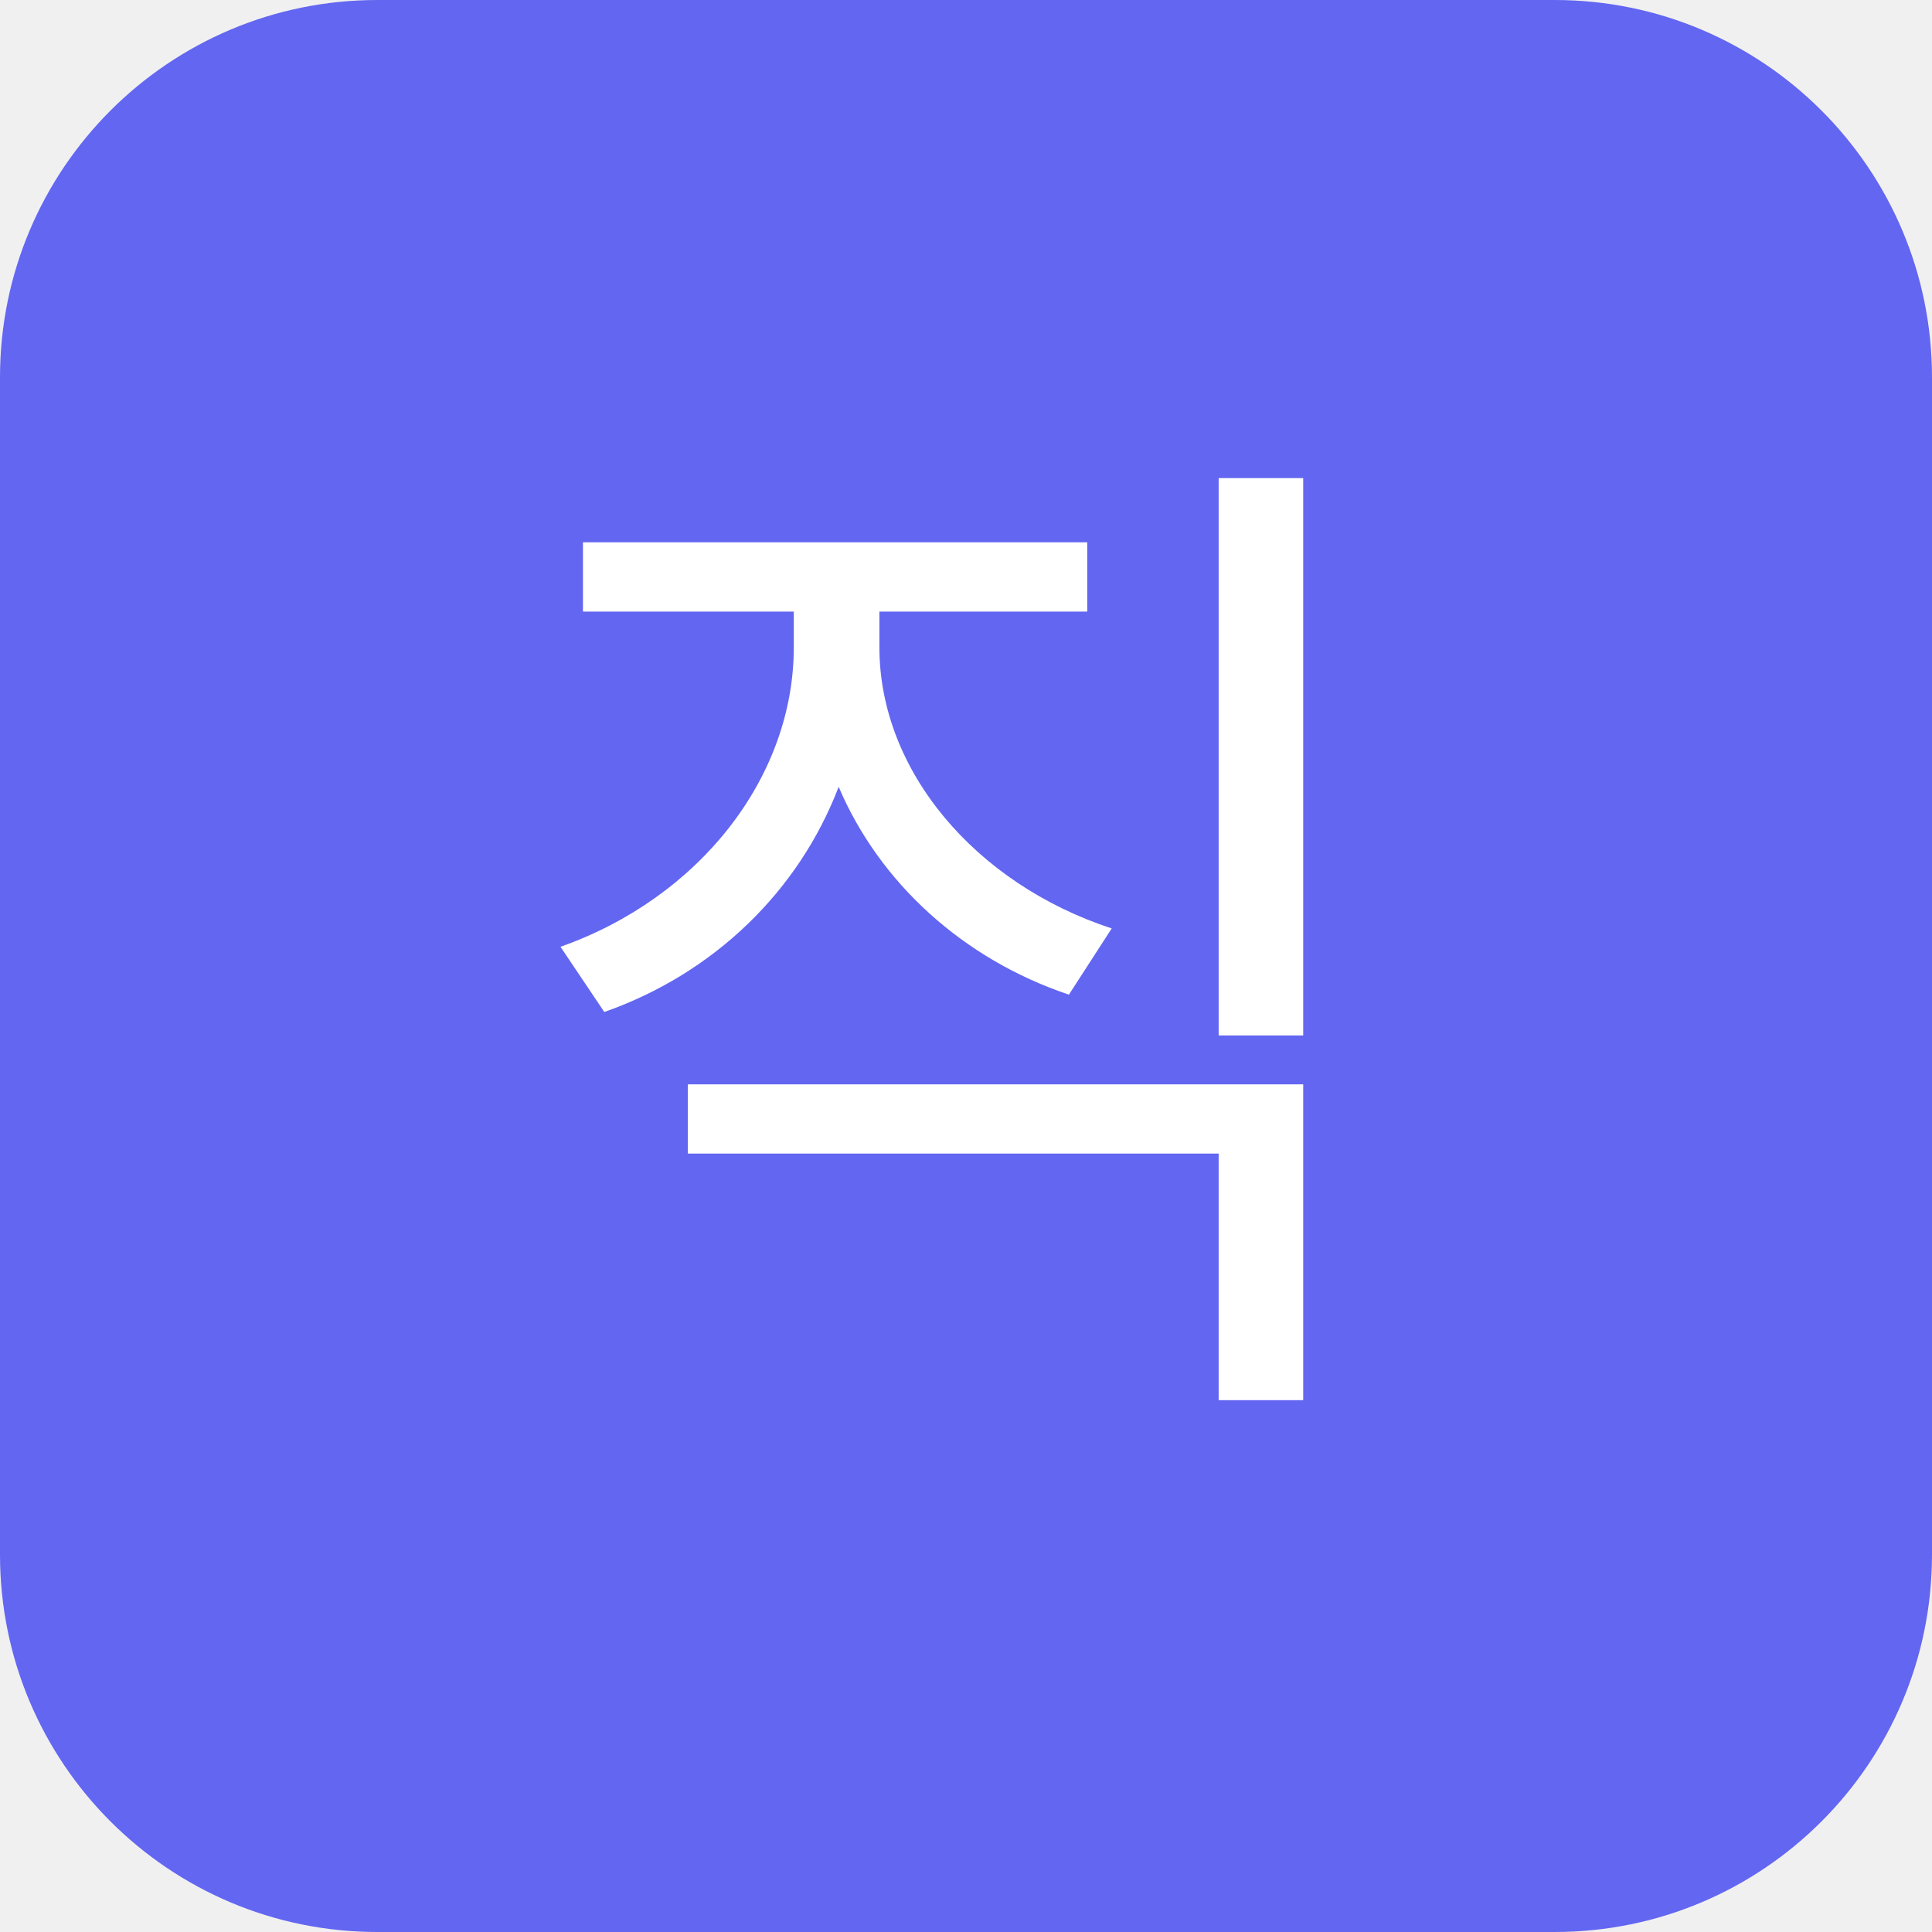
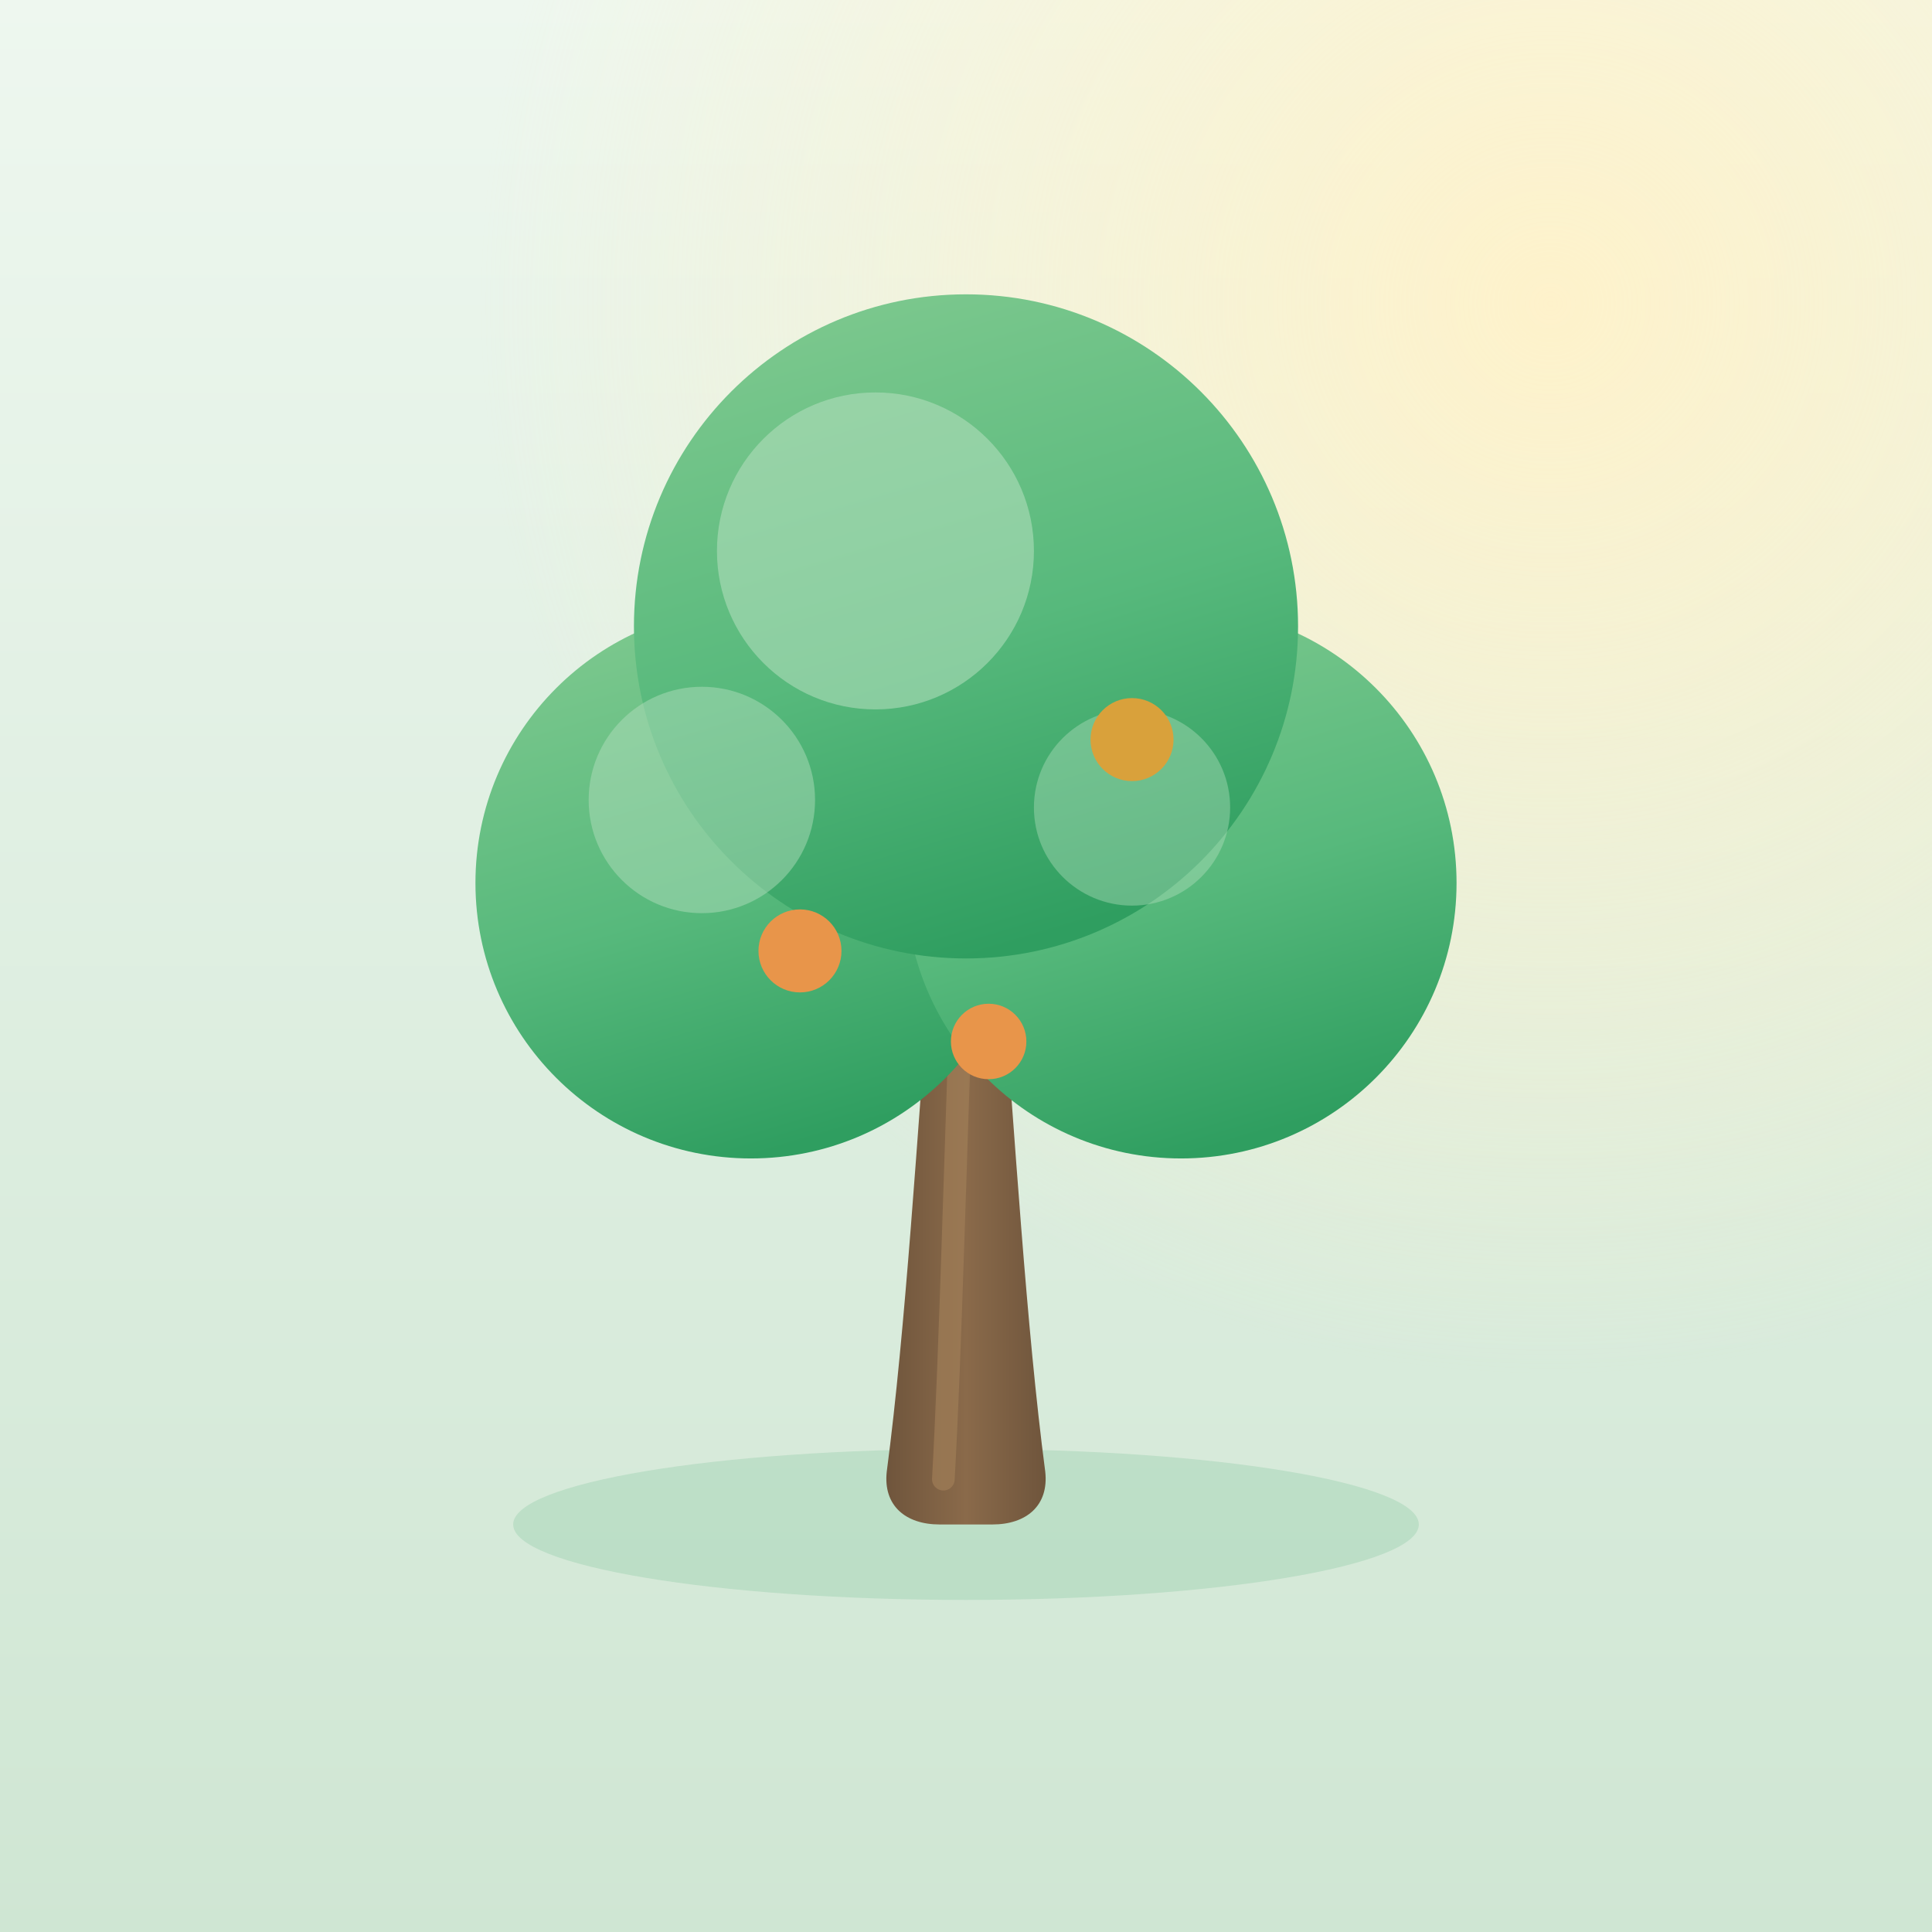
<svg xmlns="http://www.w3.org/2000/svg" width="512" height="512" viewBox="0 0 512 512">
-   <rect width="512" height="512" rx="100" fill="#6366f1" />
-   <text x="256" y="350" font-size="270" text-anchor="middle" font-family="sans-serif" fill="white">직</text>
+   <defs>
+     <linearGradient id="bg" x1="0" y1="0" x2="0" y2="1">
+       <stop offset="0" stop-color="#eef7ef" />
+       <stop offset="1" stop-color="#cfe6d3" />
+     </linearGradient>
+     <radialGradient id="sun" cx="0.8" cy="0.16" r="0.55">
+       <stop offset="0" stop-color="#fff2c9" stop-opacity="0.95" />
+       <stop offset="1" stop-color="#fff2c9" stop-opacity="0" />
+     </radialGradient>
+     <linearGradient id="leaf" x1="0.2" y1="0" x2="0.5" y2="1">
+       <stop offset="0" stop-color="#7fc98f" />
+       <stop offset="0.55" stop-color="#57b97c" />
+       <stop offset="1" stop-color="#2f9e60" />
+     </linearGradient>
+     <linearGradient id="trunk" x1="0" y1="0" x2="1" y2="0">
+       <stop offset="0" stop-color="#6f553c" />
+       <stop offset="0.5" stop-color="#8a6a4a" />
+       <stop offset="1" stop-color="#6f553c" />
+     </linearGradient>
+   </defs>
+   <rect width="512" height="512" fill="url(#bg)" />
+   <rect width="512" height="512" fill="url(#sun)" />
+   <ellipse cx="256" cy="404" rx="120" ry="20" fill="#2f9e60" opacity="0.15" />
+   <path d="M247 250 C243 302 240 352 235 390 C234 399 240 404 249 404 L263 404 C272 404 278 399 277 390 C272 352 269 302 265 250 Z" fill="url(#trunk)" />
+   <path d="M255 258 C253 310 252 356 250 392" stroke="#a07d57" stroke-width="6" stroke-linecap="round" fill="none" opacity="0.7" />
+   <circle cx="199" cy="234" r="73" fill="url(#leaf)" />
+   <circle cx="313" cy="234" r="73" fill="url(#leaf)" />
+   <circle cx="256" cy="166" r="88" fill="url(#leaf)" />
+   <circle cx="232" cy="146" r="42" fill="#b7e0c0" opacity="0.55" />
+   <circle cx="186" cy="212" r="30" fill="#b7e0c0" opacity="0.45" />
+   <circle cx="300" cy="214" r="26" fill="#b7e0c0" opacity="0.4" />
+   <circle cx="212" cy="252" r="11" fill="#e8954a" />
+   <circle cx="300" cy="196" r="11" fill="#d9a13b" />
+   <circle cx="262" cy="276" r="10" fill="#e8954a" />
</svg>
